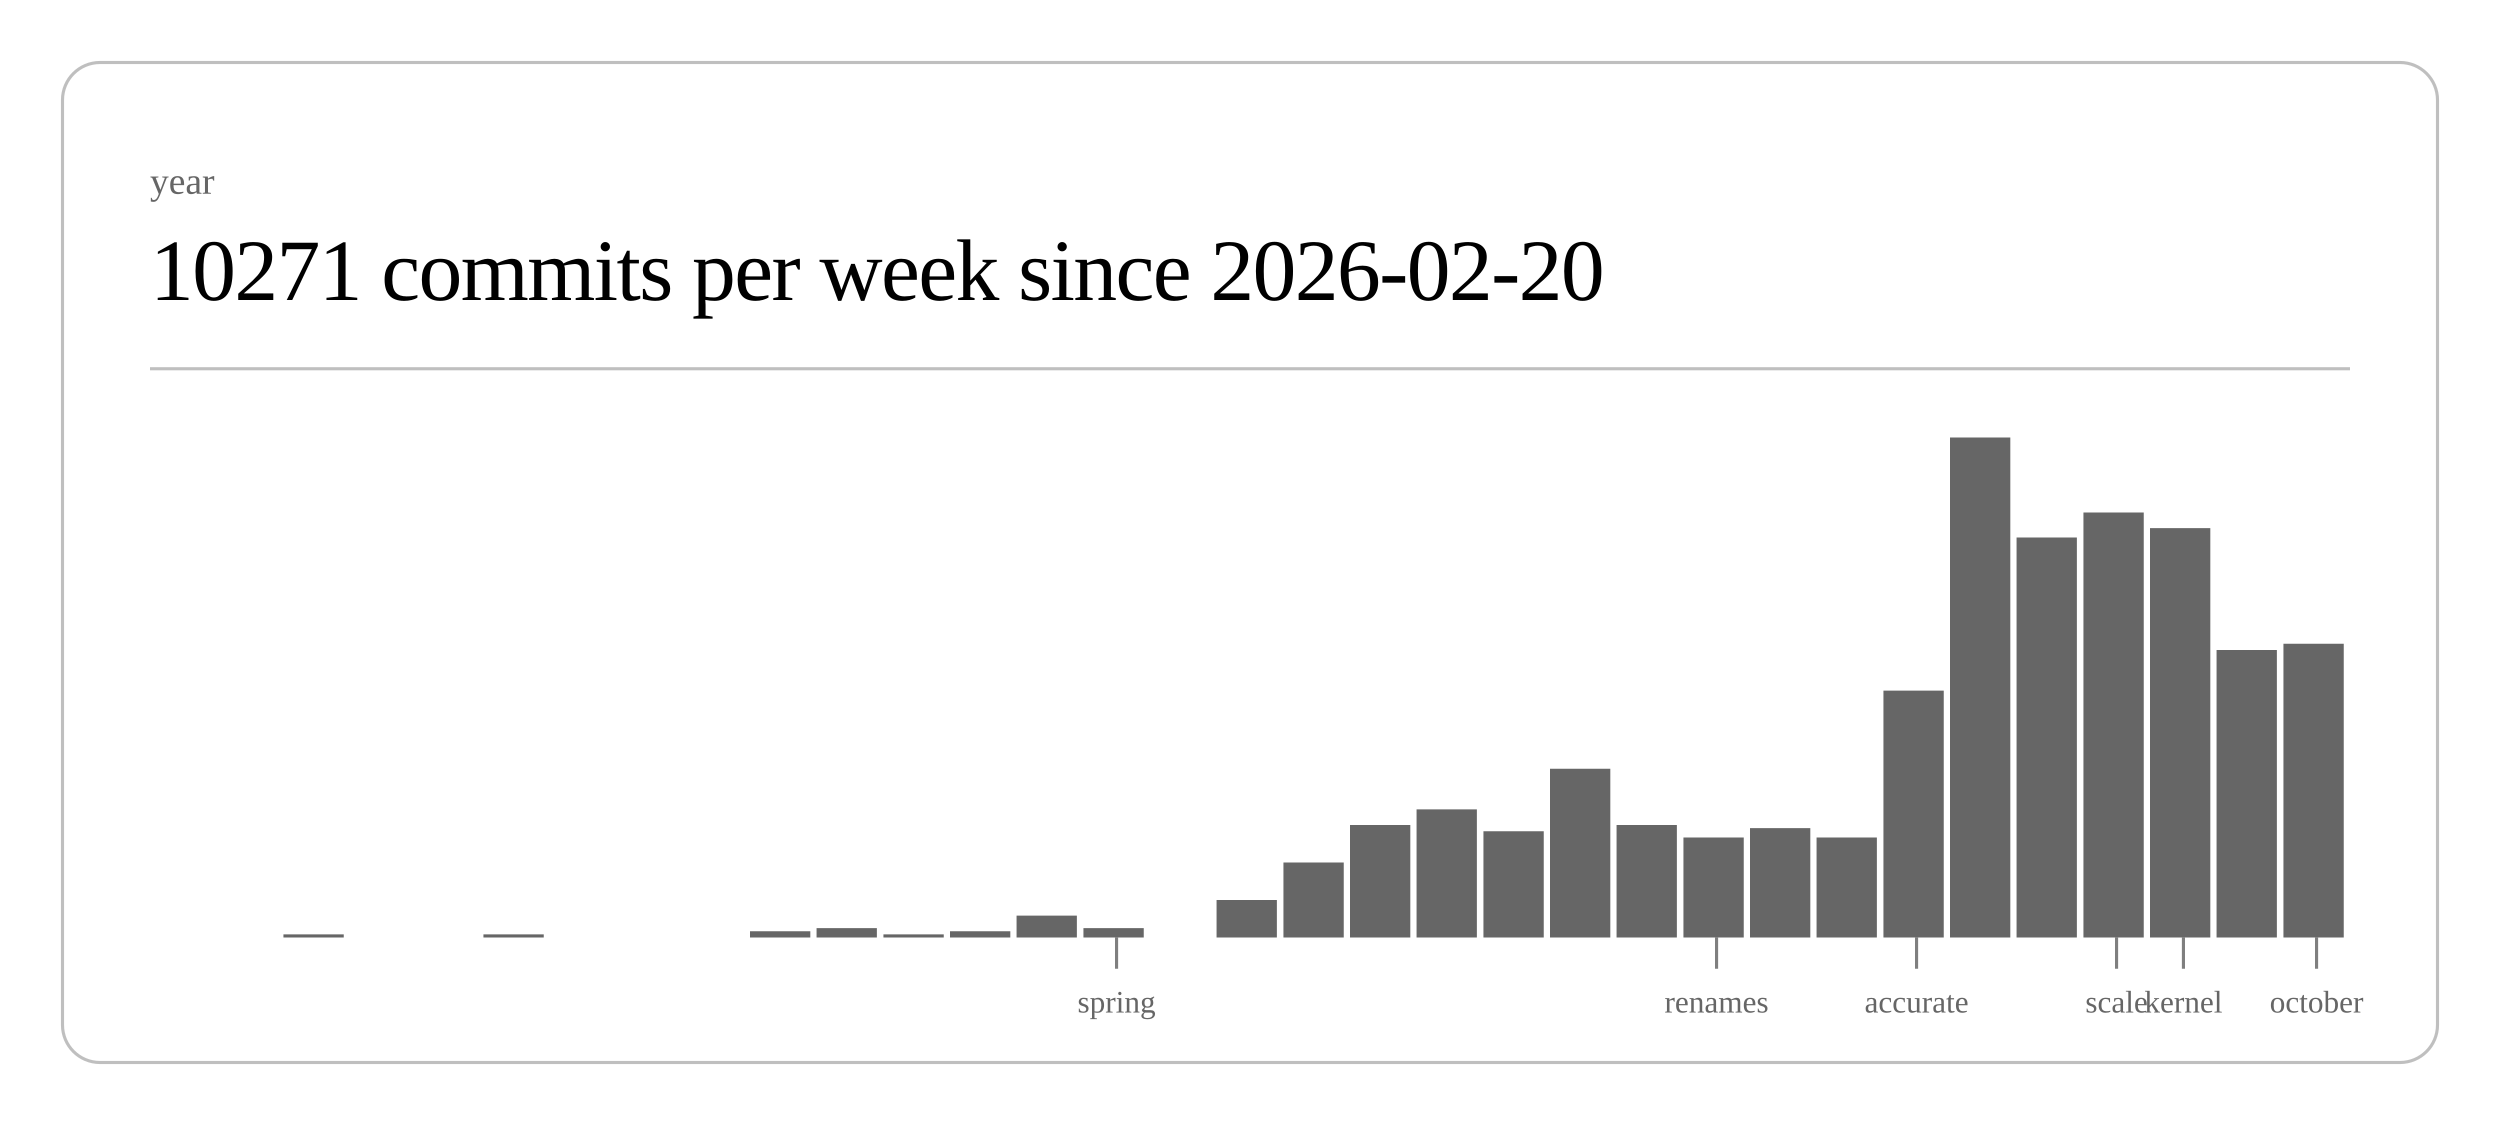
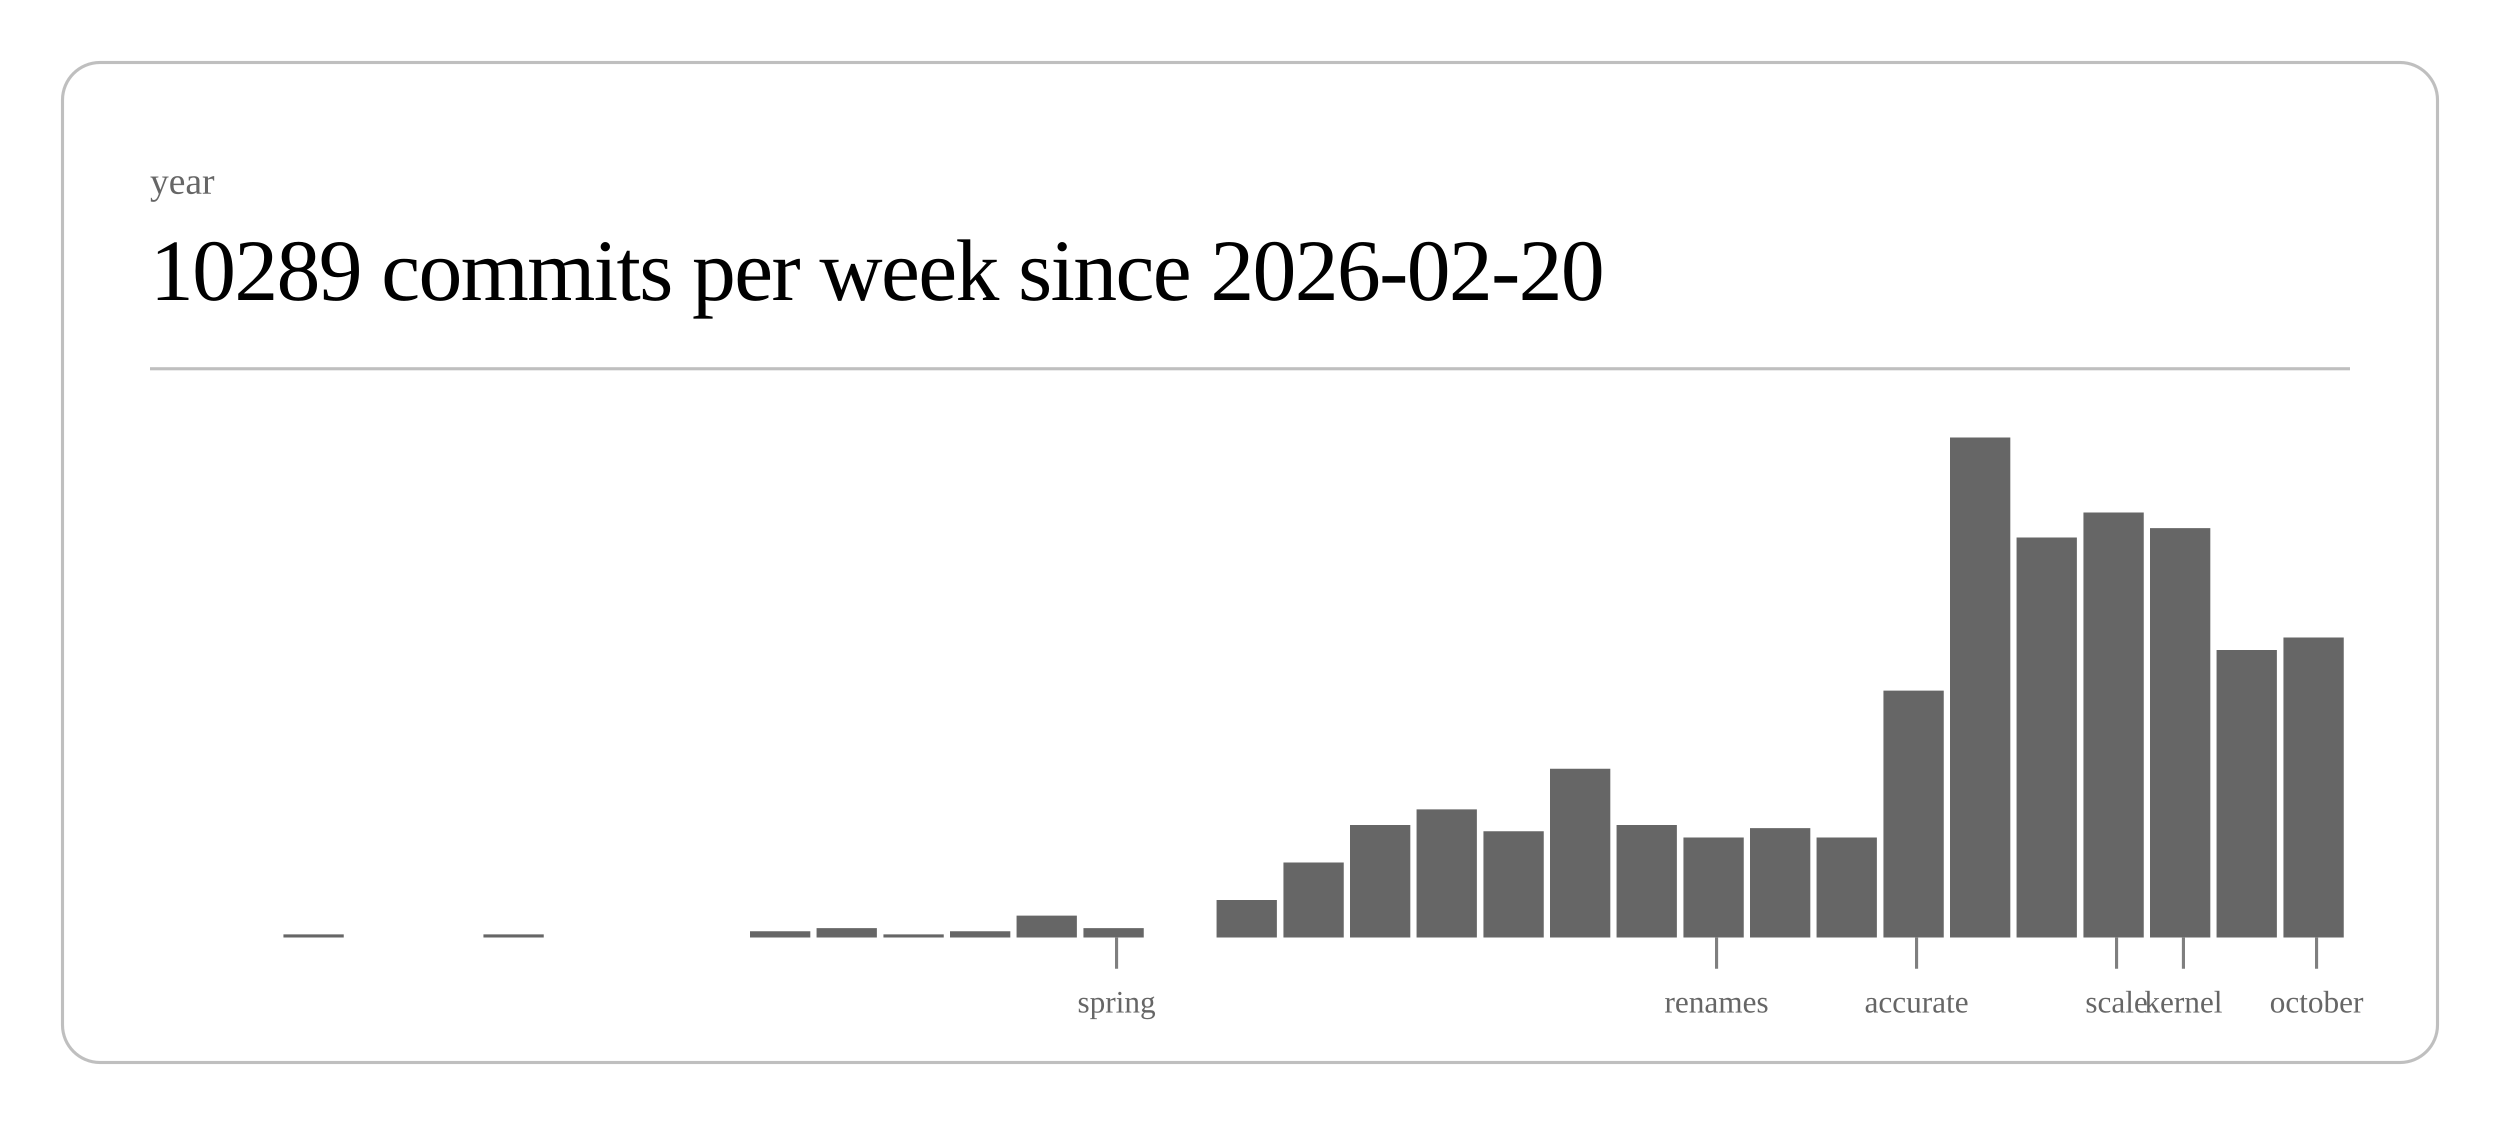
<svg xmlns="http://www.w3.org/2000/svg" class="post-header-svg" viewBox="0 0 800 360" width="800" height="360">
  <rect x="20" y="20" width="760" height="320" rx="12" ry="12" fill="none" stroke="currentColor" stroke-width="1" opacity="0.25" />
  <text fill="currentColor" x="48" y="62" font-size="12" opacity="0.6">year</text>
-   <text fill="currentColor" x="48" y="96" font-size="28" font-weight="300" letter-spacing="-0.5">10271 commits per week since 2026-02-20</text>
+   <text fill="currentColor" x="48" y="96" font-size="28" font-weight="300" letter-spacing="-0.5">10289 commits per week since 2026-02-20</text>
  <line stroke="currentColor" x1="48" y1="118" x2="752" y2="118" stroke-width="1" opacity="0.25" />
  <rect x="90.7" y="299" width="19.3" height="1" fill="currentColor" opacity="0.6" />
  <rect x="154.7" y="299" width="19.3" height="1" fill="currentColor" opacity="0.6" />
  <rect x="240.0" y="298" width="19.3" height="2" fill="currentColor" opacity="0.6" />
  <rect x="261.3" y="297" width="19.3" height="3" fill="currentColor" opacity="0.6" />
  <rect x="282.7" y="299" width="19.3" height="1" fill="currentColor" opacity="0.6" />
  <rect x="304.0" y="298" width="19.3" height="2" fill="currentColor" opacity="0.6" />
  <rect x="325.3" y="293" width="19.3" height="7" fill="currentColor" opacity="0.6" />
  <rect x="346.7" y="297" width="19.3" height="3" fill="currentColor" opacity="0.6" />
  <rect x="389.3" y="288" width="19.3" height="12" fill="currentColor" opacity="0.6" />
  <rect x="410.7" y="276" width="19.3" height="24" fill="currentColor" opacity="0.6" />
  <rect x="432.0" y="264" width="19.3" height="36" fill="currentColor" opacity="0.6" />
  <rect x="453.3" y="259" width="19.3" height="41" fill="currentColor" opacity="0.6" />
  <rect x="474.7" y="266" width="19.3" height="34" fill="currentColor" opacity="0.6" />
  <rect x="496.0" y="246" width="19.3" height="54" fill="currentColor" opacity="0.6" />
  <rect x="517.3" y="264" width="19.3" height="36" fill="currentColor" opacity="0.6" />
  <rect x="538.7" y="268" width="19.3" height="32" fill="currentColor" opacity="0.6" />
  <rect x="560.0" y="265" width="19.3" height="35" fill="currentColor" opacity="0.6" />
  <rect x="581.3" y="268" width="19.3" height="32" fill="currentColor" opacity="0.6" />
  <rect x="602.7" y="221" width="19.3" height="79" fill="currentColor" opacity="0.6" />
  <rect x="624.0" y="140" width="19.3" height="160" fill="currentColor" opacity="0.6" />
  <rect x="645.3" y="172" width="19.3" height="128" fill="currentColor" opacity="0.6" />
  <rect x="666.7" y="164" width="19.3" height="136" fill="currentColor" opacity="0.6" />
  <rect x="688.0" y="169" width="19.3" height="131" fill="currentColor" opacity="0.6" />
  <rect x="709.3" y="208" width="19.3" height="92" fill="currentColor" opacity="0.6" />
-   <rect x="730.7" y="206" width="19.3" height="94" fill="currentColor" opacity="0.6" />
+   <rect x="730.7" y="204" width="19.3" height="96" fill="currentColor" opacity="0.6" />
  <line stroke="currentColor" x1="357.3" y1="300" x2="357.3" y2="310" stroke-width="1" opacity="0.5" />
  <text fill="currentColor" x="357.3" y="324" font-size="10" opacity="0.6" text-anchor="middle">spring</text>
  <line stroke="currentColor" x1="549.3" y1="300" x2="549.3" y2="310" stroke-width="1" opacity="0.5" />
  <text fill="currentColor" x="549.3" y="324" font-size="10" opacity="0.6" text-anchor="middle">renames</text>
  <line stroke="currentColor" x1="613.3" y1="300" x2="613.3" y2="310" stroke-width="1" opacity="0.5" />
  <text fill="currentColor" x="613.3" y="324" font-size="10" opacity="0.6" text-anchor="middle">accurate</text>
  <line stroke="currentColor" x1="677.3" y1="300" x2="677.3" y2="310" stroke-width="1" opacity="0.5" />
  <text fill="currentColor" x="677.3" y="324" font-size="10" opacity="0.6" text-anchor="middle">scale</text>
  <line stroke="currentColor" x1="698.7" y1="300" x2="698.7" y2="310" stroke-width="1" opacity="0.5" />
  <text fill="currentColor" x="698.7" y="324" font-size="10" opacity="0.6" text-anchor="middle">kernel</text>
  <line stroke="currentColor" x1="741.3" y1="300" x2="741.3" y2="310" stroke-width="1" opacity="0.5" />
  <text fill="currentColor" x="741.3" y="324" font-size="10" opacity="0.6" text-anchor="middle">october</text>
</svg>
